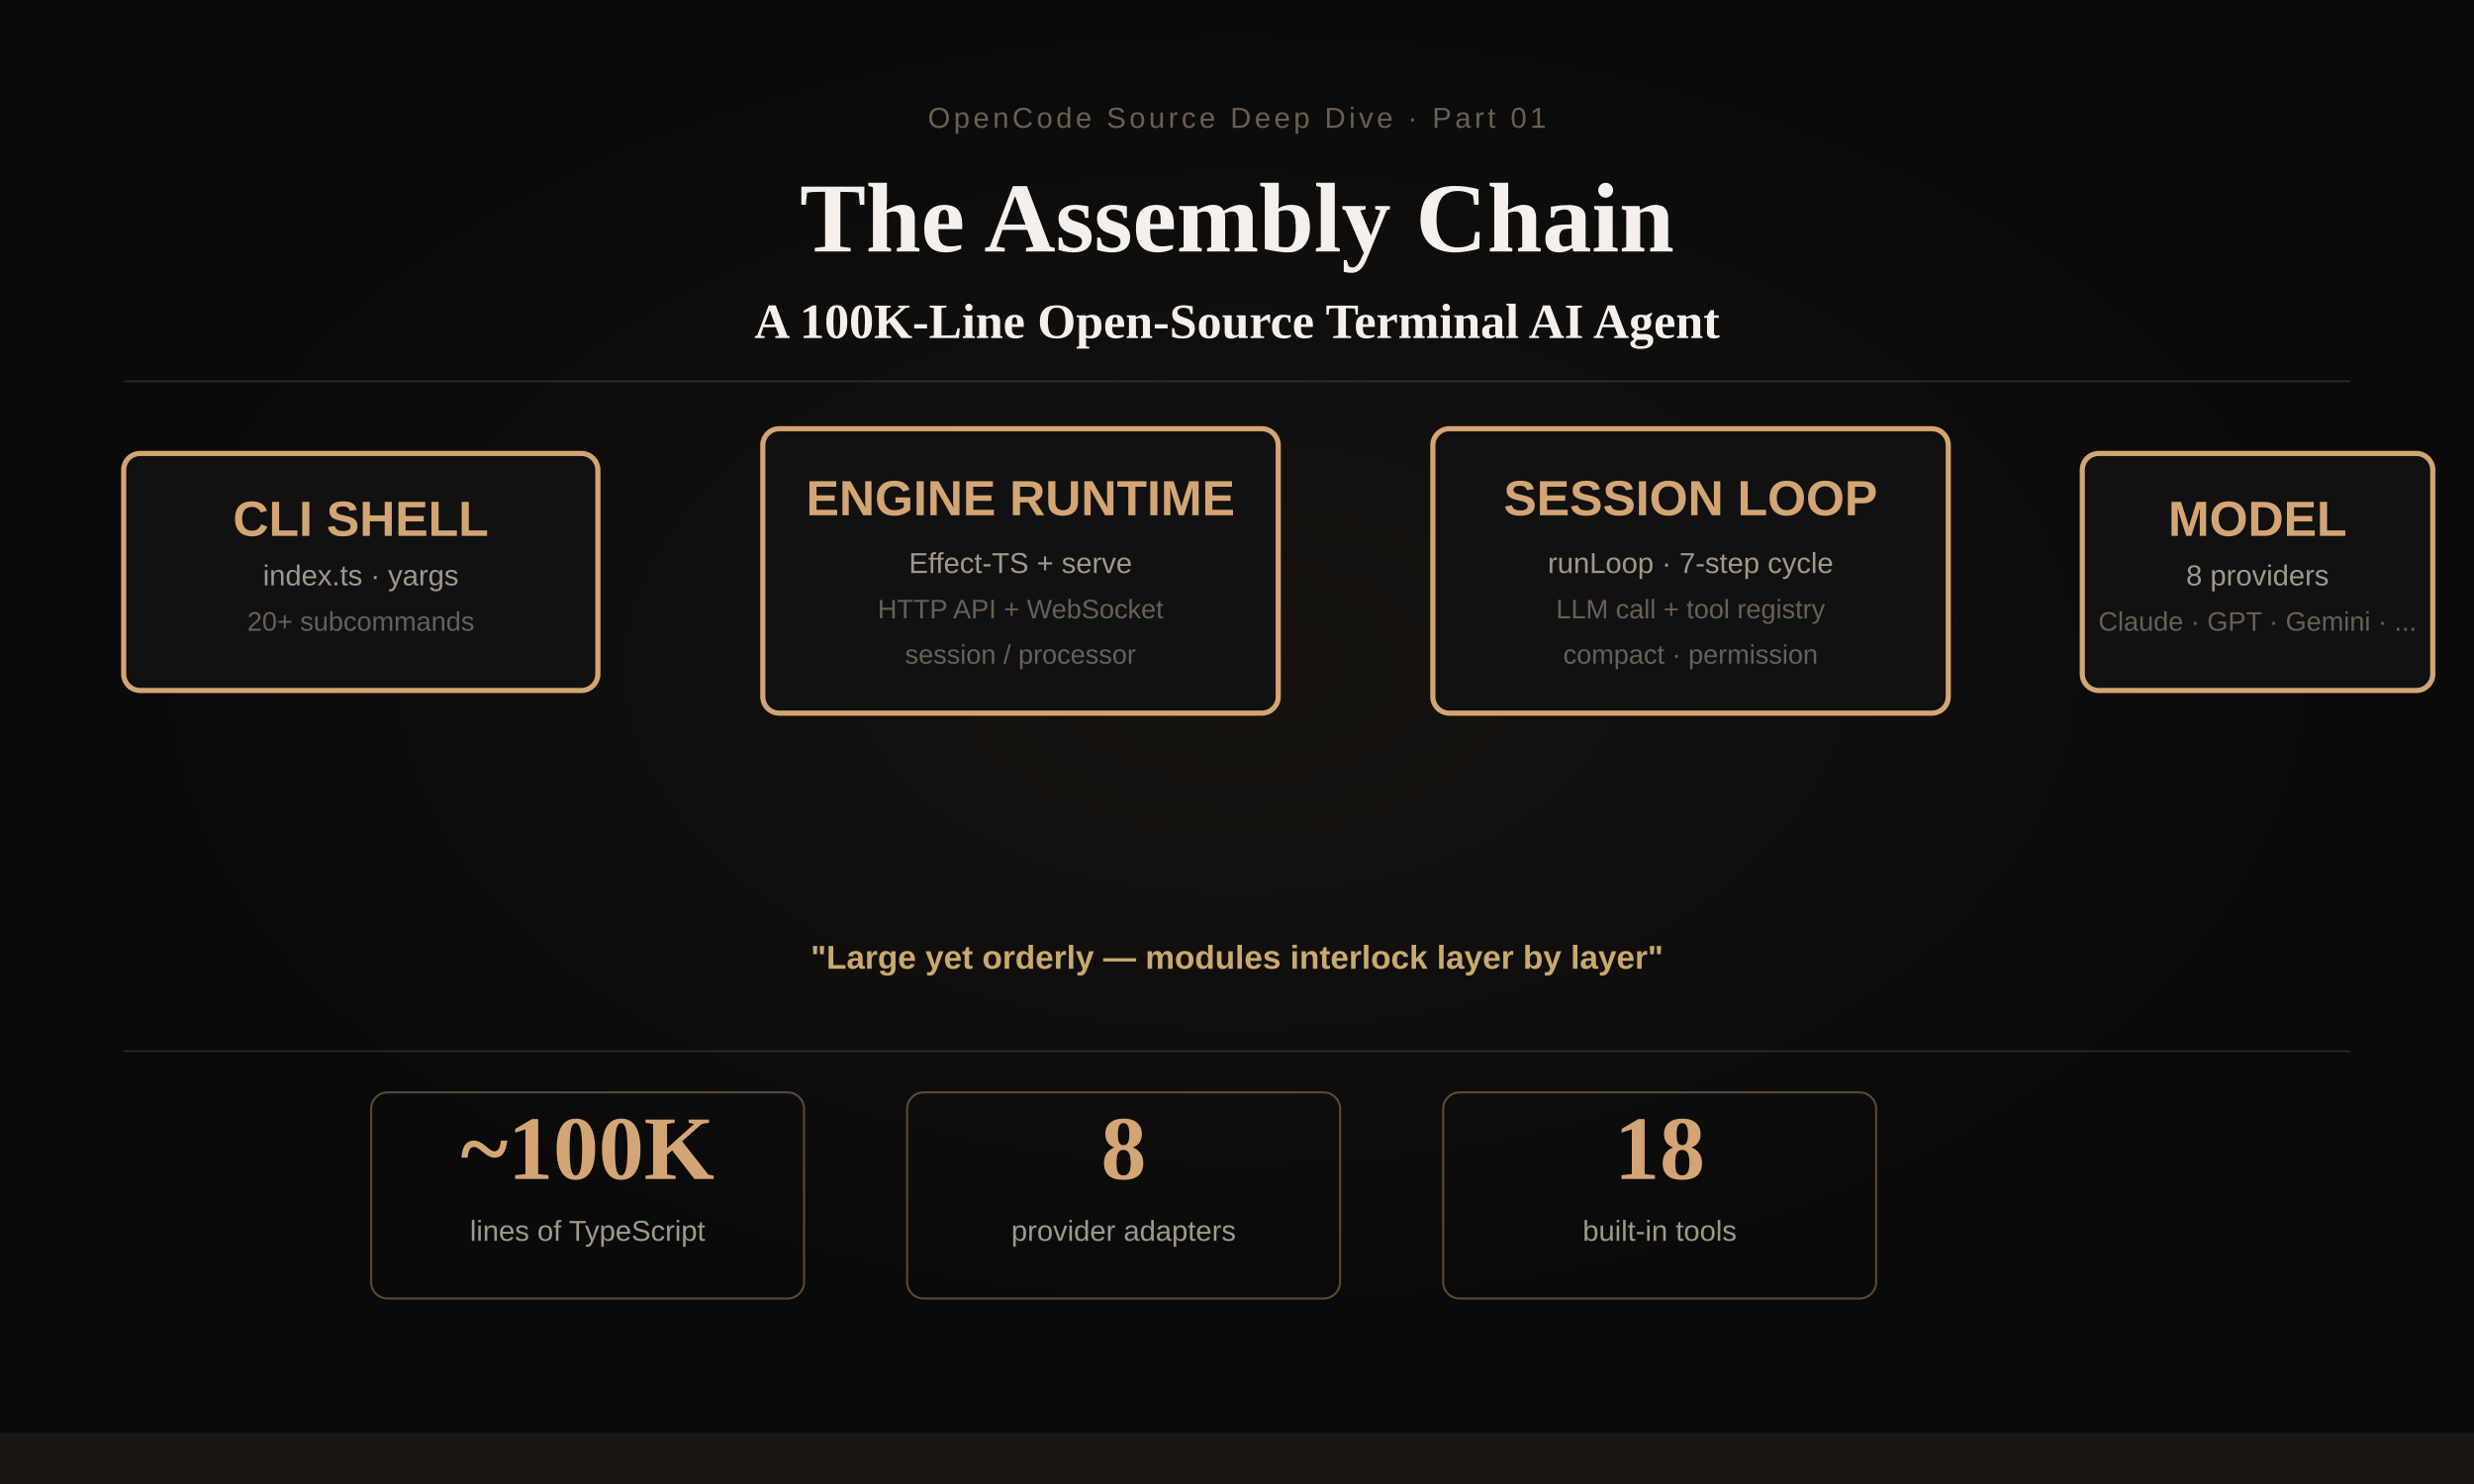
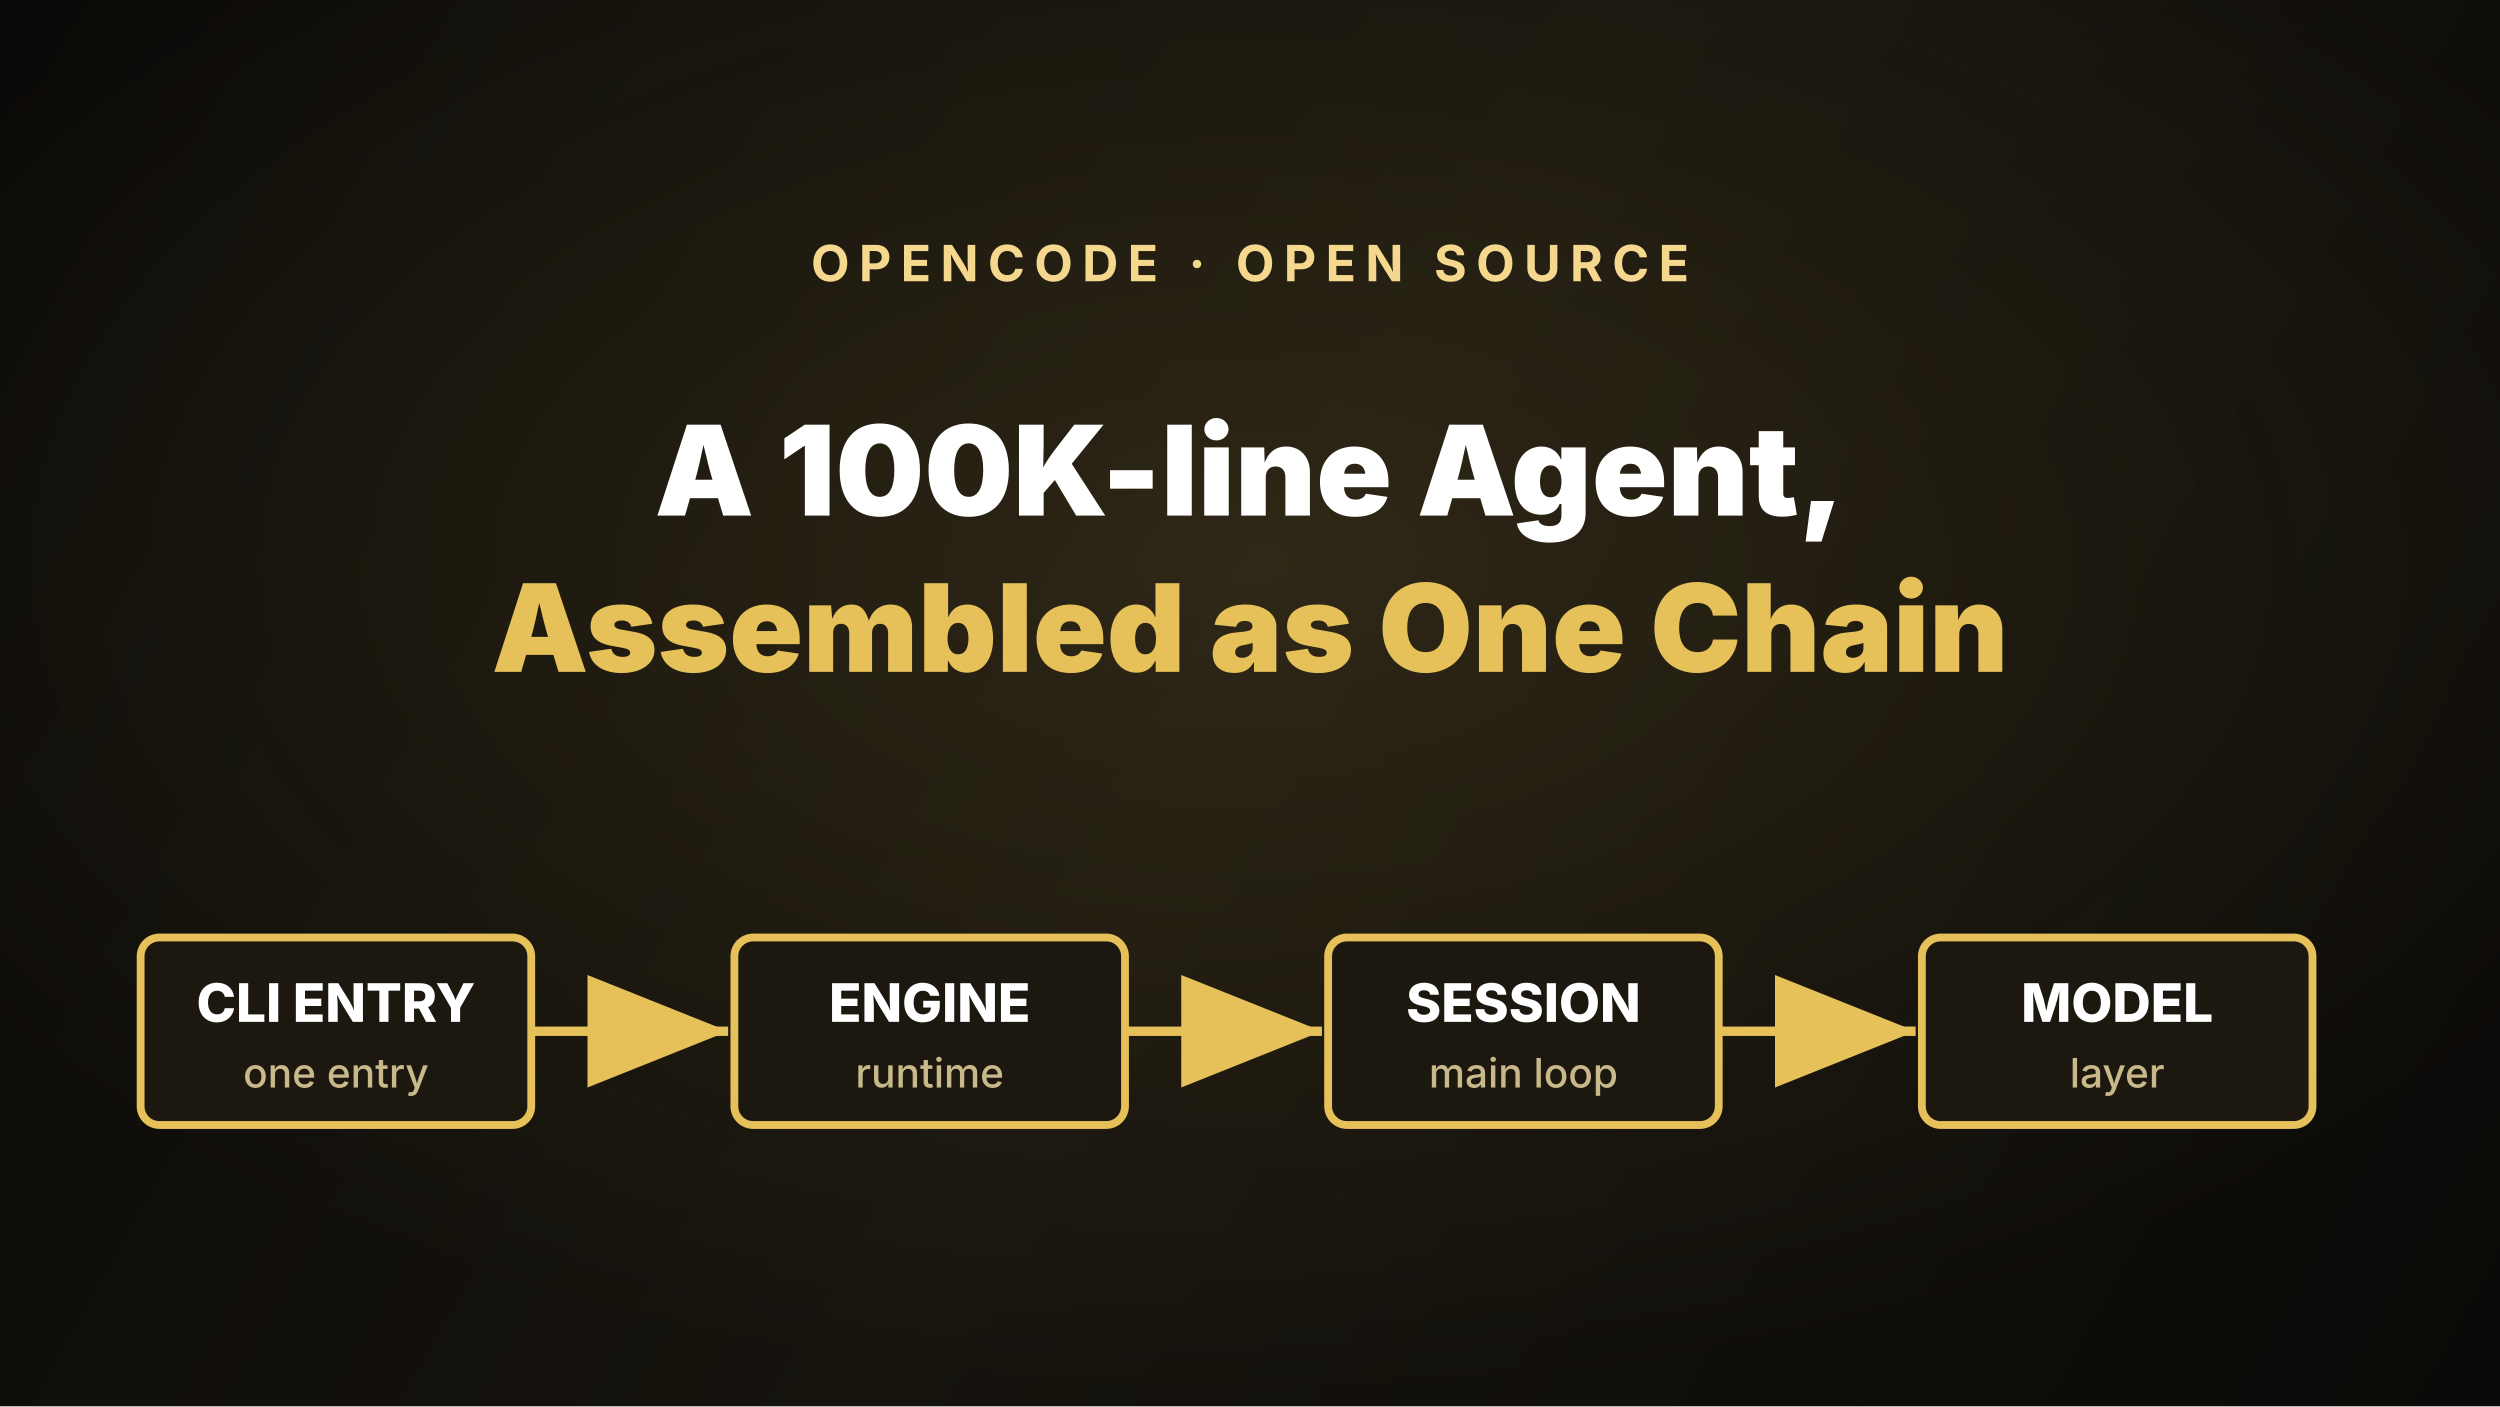
- <svg xmlns="http://www.w3.org/2000/svg" viewBox="0 0 1200 720" width="1200" height="720" role="img" aria-label="OpenCode Assembly Chain Hero">
+ <svg xmlns="http://www.w3.org/2000/svg" viewBox="0 0 1600 900" width="1600" height="900" role="img" aria-label="OpenCode — A 100k-line Agent, Assembled as One Chain">
  <style>
-     text { font-family: -apple-system, "Helvetica Neue", Arial, "PingFang SC", sans-serif; }
-     .ttl { font-family: Georgia, "Times New Roman", serif; font-weight: 700; fill: #f5f0eb; }
-     .sub { font-size: 16px; fill: #a39787; font-weight: 500; }
-     .tag { font-size: 14px; fill: #6b5f53; letter-spacing: 0.12em; text-transform: uppercase; }
-     .gear-label { font-size: 14px; fill: #f5f0eb; font-weight: 600; }
-     .chain-label { font-size: 12px; fill: #a39787; }
-     .big-num { font-family: Georgia, "Times New Roman", serif; font-weight: 700; fill: #d4a574; }
-     .accent { fill: #d4a574; }
-     .dim { fill: #6b5f53; }
-     .text-warm { fill: #f5f0eb; }
+     text { font-family: "Inter", "SF Pro Display", "Segoe UI", Arial, sans-serif; }
+     .kicker  { font-size: 32px; font-weight: 700; fill: #f5d78e; letter-spacing: 6px; }
+     .title   { font-size: 80px; font-weight: 900; fill: #ffffff; }
+     .acc     { font-size: 78px; font-weight: 900; fill: #e6c15a; }
+     .sub     { font-size: 40px; font-weight: 500; fill: #d8c9a3; }
+     .step    { font-size: 34px; font-weight: 800; fill: #ffffff; }
+     .stepsub { font-size: 26px; font-weight: 500; fill: #c9b98a; }
  </style>
  <defs>
-     <radialGradient id="glow" cx="50%" cy="45%" r="45%">
-       <stop offset="0%" stop-color="#d4a574" stop-opacity="0.06" />
-       <stop offset="100%" stop-color="#d4a574" stop-opacity="0" />
+     <linearGradient id="bg" x1="0" y1="0" x2="1600" y2="900" gradientUnits="userSpaceOnUse">
+       <stop offset="0" stop-color="#0b0a08" />
+       <stop offset="0.5" stop-color="#16130d" />
+       <stop offset="1" stop-color="#0b0a08" />
+     </linearGradient>
+     <radialGradient id="blu" cx="0.5" cy="0.4" r="0.6">
+       <stop offset="0" stop-color="rgba(230,193,90,0.12)" />
+       <stop offset="1" stop-color="rgba(230,193,90,0)" />
    </radialGradient>
-     <marker id="arr-gold" markerWidth="14" markerHeight="10" refX="12" refY="5" orient="auto">
-       <polygon points="0 0,14 5,0 10" fill="#d4a574" />
+     <marker id="ha" markerWidth="18" markerHeight="12" refX="15" refY="6" orient="auto">
+       <polygon points="0 0, 15 6, 0 12" fill="#e6c15a" />
    </marker>
-     <filter id="lineGlow">
-       <feGaussianBlur stdDeviation="2" result="blur" />
-       <feMerge>
-         <feMergeNode in="blur" />
-         <feMergeNode in="SourceGraphic" />
-       </feMerge>
-     </filter>
  </defs>
-   <rect width="1200" height="720" fill="#0a0a0a" />
-   <rect width="1200" height="720" fill="url(#glow)" />
-   <line x1="60" y1="185" x2="1140" y2="185" stroke="#d4a574" stroke-width="0.8" opacity="0.2" />
-   <line x1="60" y1="510" x2="1140" y2="510" stroke="#d4a574" stroke-width="0.8" opacity="0.2" />
-   <text x="600" y="62" text-anchor="middle" class="tag">OpenCode Source Deep Dive · Part 01</text>
-   <text x="600" y="122" text-anchor="middle" class="ttl" font-size="48">The Assembly Chain</text>
-   <text x="600" y="164" text-anchor="middle" class="ttl" font-size="24" fill="#c9a96e">A 100K-Line Open-Source Terminal AI Agent</text>
-   <rect x="60" y="220" width="230" height="115" rx="8" fill="#111111" stroke="#d4a574" stroke-width="2.5" />
-   <text x="175" y="260" text-anchor="middle" font-size="24" font-weight="700" fill="#d4a574">CLI SHELL</text>
-   <text x="175" y="284" text-anchor="middle" font-size="14" fill="#a39787">index.ts · yargs</text>
-   <text x="175" y="306" text-anchor="middle" font-size="13" fill="#6b5f53">20+ subcommands</text>
-   <line x1="290" y1="277" x2="370" y2="277" stroke="#d4a574" stroke-width="3" marker-end="url(#arr-gold)" filter="url(#lineGlow)" />
-   <rect x="370" y="208" width="250" height="138" rx="8" fill="#111111" stroke="#d4a574" stroke-width="2.5" />
-   <text x="495" y="250" text-anchor="middle" font-size="24" font-weight="700" fill="#d4a574">ENGINE RUNTIME</text>
-   <text x="495" y="278" text-anchor="middle" font-size="14" fill="#a39787">Effect-TS + serve</text>
-   <text x="495" y="300" text-anchor="middle" font-size="13" fill="#6b5f53">HTTP API + WebSocket</text>
-   <text x="495" y="322" text-anchor="middle" font-size="13" fill="#6b5f53">session / processor</text>
-   <line x1="620" y1="277" x2="695" y2="277" stroke="#d4a574" stroke-width="3" marker-end="url(#arr-gold)" filter="url(#lineGlow)" />
-   <rect x="695" y="208" width="250" height="138" rx="8" fill="#111111" stroke="#d4a574" stroke-width="2.5" />
-   <text x="820" y="250" text-anchor="middle" font-size="24" font-weight="700" fill="#d4a574">SESSION LOOP</text>
-   <text x="820" y="278" text-anchor="middle" font-size="14" fill="#a39787">runLoop · 7-step cycle</text>
-   <text x="820" y="300" text-anchor="middle" font-size="13" fill="#6b5f53">LLM call + tool registry</text>
-   <text x="820" y="322" text-anchor="middle" font-size="13" fill="#6b5f53">compact · permission</text>
-   <line x1="945" y1="277" x2="1010" y2="277" stroke="#d4a574" stroke-width="3" marker-end="url(#arr-gold)" filter="url(#lineGlow)" />
-   <rect x="1010" y="220" width="170" height="115" rx="8" fill="#111111" stroke="#d4a574" stroke-width="2.5" />
-   <text x="1095" y="260" text-anchor="middle" font-size="24" font-weight="700" fill="#d4a574">MODEL</text>
-   <text x="1095" y="284" text-anchor="middle" font-size="14" fill="#a39787">8 providers</text>
-   <text x="1095" y="306" text-anchor="middle" font-size="13" fill="#6b5f53">Claude · GPT · Gemini · ...</text>
-   <text x="600" y="470" text-anchor="middle" font-size="16" fill="#c9a96e" font-weight="600">"Large yet orderly — modules interlock layer by layer"</text>
-   <rect x="180" y="530" width="210" height="100" rx="8" fill="none" stroke="#d4a574" stroke-width="1" opacity="0.4" />
-   <text x="285" y="572" text-anchor="middle" class="big-num" font-size="44">~100K</text>
-   <text x="285" y="602" text-anchor="middle" font-size="14" fill="#a39787">lines of TypeScript</text>
-   <rect x="440" y="530" width="210" height="100" rx="8" fill="none" stroke="#d4a574" stroke-width="1" opacity="0.4" />
-   <text x="545" y="572" text-anchor="middle" class="big-num" font-size="44">8</text>
-   <text x="545" y="602" text-anchor="middle" font-size="14" fill="#a39787">provider adapters</text>
-   <rect x="700" y="530" width="210" height="100" rx="8" fill="none" stroke="#d4a574" stroke-width="1" opacity="0.4" />
-   <text x="805" y="572" text-anchor="middle" class="big-num" font-size="44">18</text>
-   <text x="805" y="602" text-anchor="middle" font-size="14" fill="#a39787">built-in tools</text>
-   <rect x="0" y="695" width="1200" height="25" fill="#d4a574" opacity="0.08" />
+   <rect width="1600" height="900" fill="url(#bg)" />
+   <rect width="1600" height="900" fill="url(#blu)" />
+   <text x="800" y="180" text-anchor="middle" class="kicker">OPENCODE · OPEN SOURCE</text>
+   <text x="800" y="330" text-anchor="middle" class="title">A 100K-line Agent,</text>
+   <text x="800" y="430" text-anchor="middle" class="acc">Assembled as One Chain</text>
+   <rect x="90" y="600" width="250" height="120" rx="12" fill="#1c1810" stroke="#e6c15a" stroke-width="5" />
+   <text x="215" y="654" text-anchor="middle" class="step">CLI ENTRY</text>
+   <text x="215" y="696" text-anchor="middle" class="stepsub">one entry</text>
+   <rect x="470" y="600" width="250" height="120" rx="12" fill="#1c1810" stroke="#e6c15a" stroke-width="5" />
+   <text x="595" y="654" text-anchor="middle" class="step">ENGINE</text>
+   <text x="595" y="696" text-anchor="middle" class="stepsub">runtime</text>
+   <rect x="850" y="600" width="250" height="120" rx="12" fill="#1c1810" stroke="#e6c15a" stroke-width="5" />
+   <text x="975" y="654" text-anchor="middle" class="step">SESSION</text>
+   <text x="975" y="696" text-anchor="middle" class="stepsub">main loop</text>
+   <rect x="1230" y="600" width="250" height="120" rx="12" fill="#1c1810" stroke="#e6c15a" stroke-width="5" />
+   <text x="1355" y="654" text-anchor="middle" class="step">MODEL</text>
+   <text x="1355" y="696" text-anchor="middle" class="stepsub">layer</text>
+   <line x1="340" y1="660" x2="466" y2="660" stroke="#e6c15a" stroke-width="6" marker-end="url(#ha)" />
+   <line x1="720" y1="660" x2="846" y2="660" stroke="#e6c15a" stroke-width="6" marker-end="url(#ha)" />
+   <line x1="1100" y1="660" x2="1226" y2="660" stroke="#e6c15a" stroke-width="6" marker-end="url(#ha)" />
</svg>
